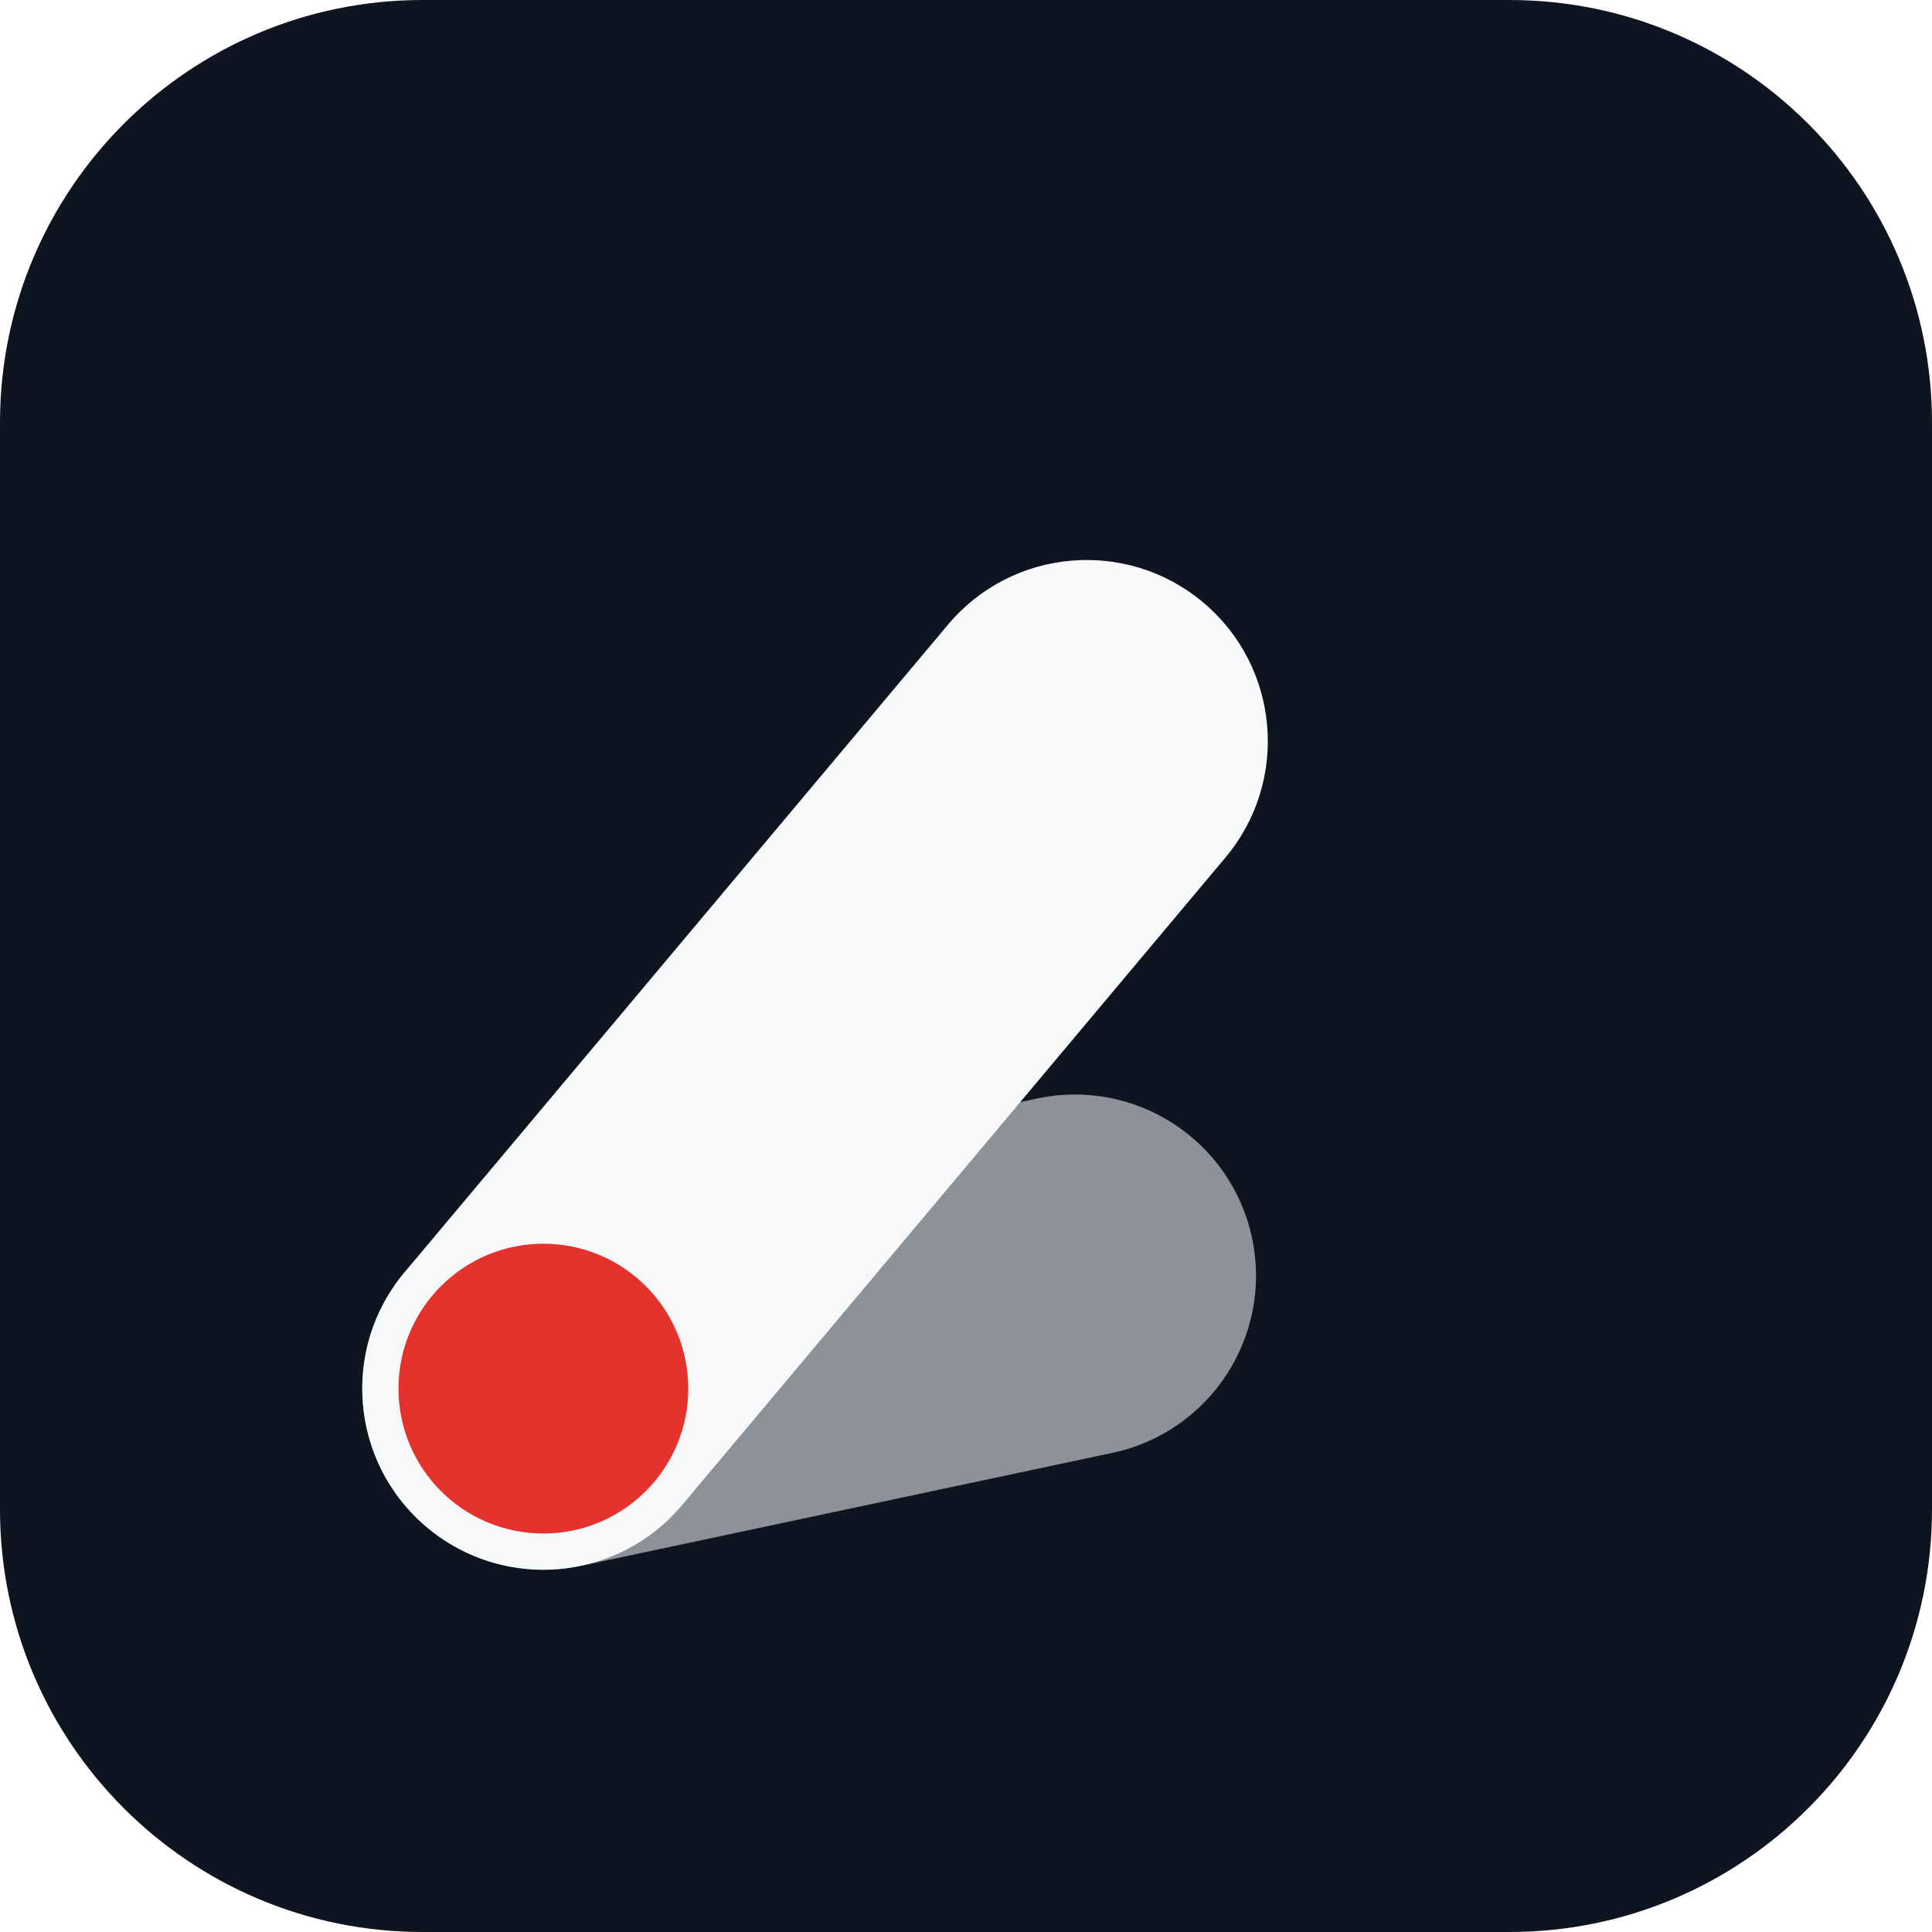
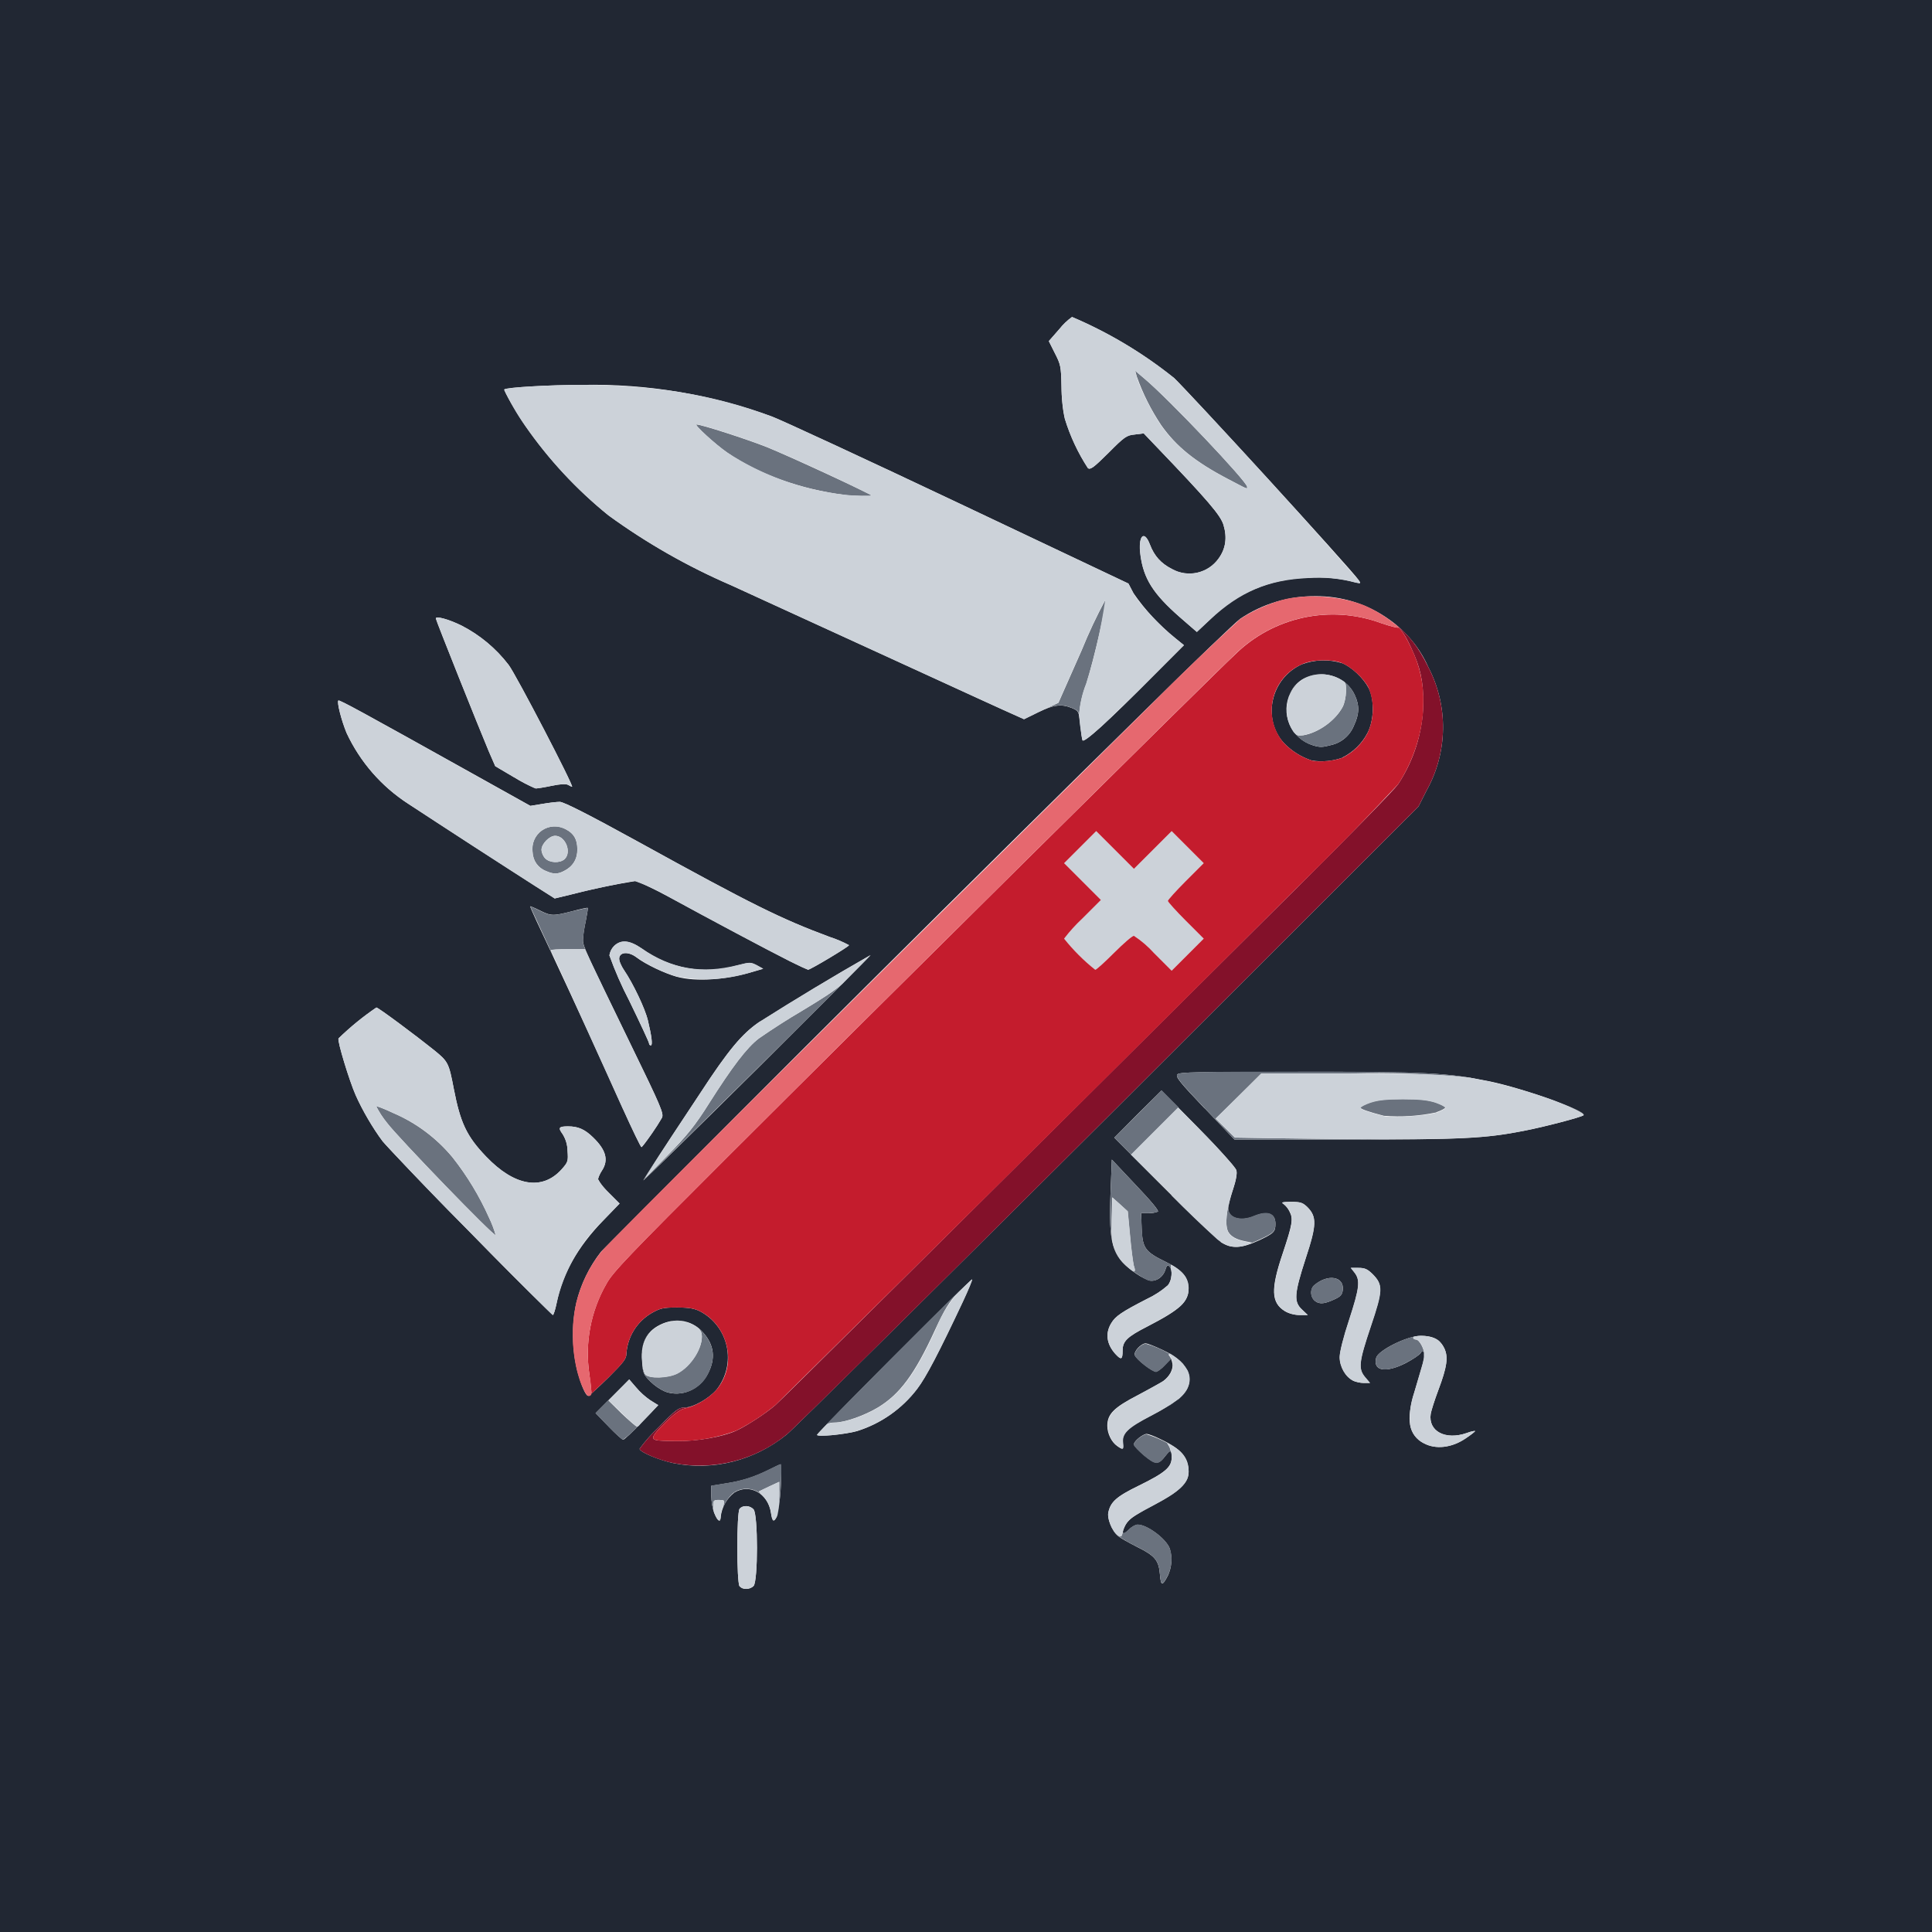
- <svg xmlns="http://www.w3.org/2000/svg" viewBox="0 0 32 32">
-   <rect width="32" height="32" rx="7" fill="#0E1420" />
-   <g fill="#F7F8FA">
-     <rect x="6" y="20" width="15" height="6" rx="3" transform="rotate(-12 9 23)" opacity="0.55" />
-     <rect x="6" y="20" width="20" height="6" rx="3" transform="rotate(-50 9 23)" />
-   </g>
-   <circle cx="9" cy="23" r="2.4" fill="#E5322D" />
+ <svg xmlns="http://www.w3.org/2000/svg" viewBox="0 0 1024 1024">
+   <path fill="#212733" d="M0 0h1024v1024H0Zm357 775.5c21 4.2 42.8-1.3 60-15.2 4.1-3.4 81.1-79.6 171.2-169.4l163.6-163.4 4.2-8.3a69 69 0 0 0 1-65.7 61 61 0 0 0-20.5-25 66 66 0 0 0-39.7-12.5 70 70 0 0 0-39.5 12c-2.6 1.9-24.4 22.8-48.3 46.4a32874 32874 0 0 0-290.4 289 72 72 0 0 0-13.2 27.3 82 82 0 0 0 .5 35.6c2.4 8.8 4.8 14 6.1 13.5.5-.2 5.2-4.5 10.5-9.7 8-8 9.5-9.9 9.5-12.6a27 27 0 0 1 13.3-21.5c4.6-2.6 6.1-3 13.5-3 6.3 0 9.2.5 12.2 2a27.5 27.5 0 0 1 8.9 41.4c-4 4.8-12.4 9.6-17 9.6-3.1 0-4.6 1-13.7 10.4a79 79 0 0 0-10.2 11.5c0 1.7 10.3 6 18 7.6m216.7-383.2c.5 2 13-9.2 38.8-35.3l15-15-4.5-3.7a113 113 0 0 1-22.3-24l-2.6-5-89.3-42.3c-49.1-23.3-94-44-99.6-46.2A276 276 0 0 0 308.5 204c-17 0-40.2 1.3-41.2 2.4-.5.5 6.3 12.2 11 19.1a229 229 0 0 0 44.3 47.7 339 339 0 0 0 64.9 37l144.1 66 11.2 5 7.5-3.7c8.2-4 12.3-4.5 17.9-2.2 3.5 1.5 3.6 1.7 4.3 8.4.4 3.7.9 7.6 1.2 8.6m51.5-65.3 9.1 7.9 7.1-6.6a74 74 0 0 1 51.6-22 76 76 0 0 1 25.5 2.4c2.8.6 2.9.5 1.5-1.4-4.7-6.6-92-102-97.7-106.9a231 231 0 0 0-54.1-32.4 33 33 0 0 0-6.7 6.4l-5.6 6.4 3.2 6.4c3 5.9 3.3 7 3.5 17.3 0 6.6.8 13.6 1.8 17.5a103 103 0 0 0 12.2 26.1c1.3 1 3-.2 10.8-8 8.6-8.6 9.7-9.4 14-9.8l4.8-.6 6.2 6.5c28 29.2 34.6 37 36.1 42.1q3 10-2.6 17.7a19 19 0 0 1-24.8 5.6c-5.8-3-9.3-6.9-11.6-13-3.1-8.1-6.4-4.5-5 5.5 1.6 12.6 6.7 20.6 20.7 32.9M249.5 653.5A2125 2125 0 0 0 293 697c.4 0 1.3-2.8 2-6.2 3-15.4 11-29.7 24.7-43.9l8.7-9-5.7-5.7a25 25 0 0 1-5.7-7.2c0-.8 1-2.9 2-4.5 3.7-5.6 2.2-11-4.7-17.7-4.4-4.3-8-5.8-13.2-5.8-5 0-5.4.7-2.9 4.1a17 17 0 0 1 2.6 8.8c.4 5.6.3 6-3.2 10-10.3 11.3-25 8.8-40-6.9-10.3-10.8-13.6-17.9-17.1-36-2.6-13.6-3-14.4-10.3-20.3-10-8-29.7-22.7-30.7-22.7a149 149 0 0 0-20.1 16.4c-.6 1.6 5.7 22.3 9.1 30 3.4 7.8 9.3 17.9 14.3 24.5 2.2 2.8 23.2 24.8 46.7 48.6m169-144.1c5 2.5 9.4 4.5 9.8 4.6 1.2 0 21.7-12.3 21.7-13a60 60 0 0 0-10.2-4.4C414 487 398.9 479.6 338 446c-26-14.3-39.2-21-41.3-21-1.7 0-5.9.5-9.3 1.1l-6.3 1-30.3-16.9c-59.3-33.1-70.9-39.4-71.5-38.9-.8.9 1.6 10.4 4.4 17.2a90 90 0 0 0 32.8 37.6c14 9.2 56.3 36.6 66.8 43.3l10.7 6.8 8.3-2a357 357 0 0 1 34.3-7.2c1.4 0 9.8 4 18.7 8.8 20.2 11 51.3 27.6 63.2 33.6m220 78 15.8 16.6h59.6c61.5 0 73.1-.6 93.6-4.6 10.7-2 30.8-7.3 31.8-8.3 2.1-2.1-31.6-14.2-50-18-22.3-4.5-33.4-5.1-100.6-5-54.6 0-63.7.1-64.7 1.4s1.4 4.2 14.5 18m8.5 70.8c5.7 3.7 10.8 3.5 20.6-1 7.7-3.7 8.4-4.4 8.4-8.7 0-5.5-4.2-7-11.4-4-7.1 3-13.6 1-13.6-4.1 0-1.3 1.1-5.8 2.5-10 1.6-4.8 2.3-8.6 1.8-10.2s-8.7-10.8-20.2-22.5L615.6 578 603 590.5 590.6 603l26 26.1c14.3 14.4 28 27.4 30.5 29M272.5 412a74 74 0 0 0 11.5 5.9c.8 0 4.6-.6 8.4-1.4q6.8-1.4 8.7-.5c1 .6 2 1 2.1 1 1.2 0-29.6-59.3-33.6-64.6a74 74 0 0 0-25.1-20.9c-7-3.4-13.5-5.1-13.5-3.7 0 .9 23 58.4 28.1 70.5l3.4 7.8Zm57.7 175.8c5 11 9.4 20.2 9.8 20.2.7 0 8.5-11.4 10.9-15.7 1-2-.8-6.3-16-37.5-24.3-50-25.8-53.1-25.9-56.2v-.7c0-1.9.7-6.3 1.5-9.9.7-3.6 1.2-6.6 1-6.8s-3.9.6-8.3 1.8c-10.2 2.6-11.2 2.5-17.2-.5-2.8-1.4-5-2.3-5-2.1 0 .6 5 11.4 11.5 25.1a5125 5125 0 0 1 37.7 82.3m381.3-186.2a33 33 0 0 1-16.2 1.5 36 36 0 0 1-15-9.5c-11.5-13-6.6-34.2 9.7-41.5a33 33 0 0 1 21.4-.6c5 2 11.3 8 13.9 13 3.3 6.1 3 17.3-.5 24a30 30 0 0 1-13.3 13M341 625.6c0 .4 27.2-26.3 60.4-59.2 33.1-33 60.2-60 60-60.2A1519 1519 0 0 0 402 542c-8.8 6-16 14.6-30.8 37.3l-22 33.3c-4.5 6.9-8.2 12.8-8.2 13m250.3 92.1c3 3.3 3.7 2.9 3.7-1.7 0-5.2 2.3-7.4 13.3-13 17.4-9 21.7-13 21.7-20.3 0-5.6-3.6-9.8-12-13.8-11-5.4-12.4-7.2-12.9-17.5l-.3-8.4h3.9a13 13 0 0 0 5-.8c.7-.4-3.6-5.6-11.7-14.1l-12.7-13.5-.7 18c-1 26.5.8 33 11.6 41a37 37 0 0 0 8.6 5c3.6 1 7.5-1.5 8.8-5.4q1-3.6 2.2-2c1.9 1.8 1.4 7.3-.8 10a46 46 0 0 1-11.2 7.3c-13.2 6.8-16.6 9.1-18.8 12.8-3.3 5.4-2.5 11.2 2.3 16.5M433 760.5c0 1.2 15-.2 21.3-2a64 64 0 0 0 31.8-22.4c4.7-6.1 11.4-19 24.2-46.2 3-6.5 5.3-11.8 4.9-11.8-1 0-82.2 81.4-82.2 82.4m181.8 74.2c.5 6 1.3 6 4.2.4a20 20 0 0 0 1-14.3c-1.9-5.2-12-12.7-17-12.7-1.1 0-3.2 1.1-4.6 2.6-3.4 3.4-4.3 2.2-1.9-2.4 1.7-3 4-4.7 14-10C625.1 790.6 630 786 630 780c0-7.6-3.8-12-15.1-17.3-3-1.5-6.3-2.7-7.1-2.7-2 0-6.8 3.8-6.8 5.5 0 .8 2.5 3.4 5.6 6 6 4.9 7.4 5 11.2 0 2.7-3.4 3.2-3.2 3.2 1.1 0 5-3.5 8-17.4 14.8-11.9 5.8-15 8.6-16.2 14.4-.6 3.2 2 9.5 5.2 12.3 1 1 5.6 3.5 10.1 5.8 9.5 4.7 11.5 7.1 12.1 14.7m-262.2-97c8.5 3.1 18.3-1 22.6-9.5q6.3-12-2.5-21.8c-5.4-6.2-13.7-8-21.4-4.8-8.3 3.5-11.8 9.7-11 19.8.4 6.4.7 7.2 4.4 10.9a27 27 0 0 0 7.9 5.4M695.8 395c3.8 1.2 5.2 1.1 9.7-.1a17 17 0 0 0 12.1-10.3c2.9-6.1 3-10.7.5-16.1-6.4-14.2-27.9-15-34.2-1.2a19.8 19.8 0 0 0 11.9 27.7m59 370c6 3.3 14.5 2.4 21.7-2.4 3.1-2 5.5-4 5.3-4.1-.2-.2-2.2.2-4.3 1-11.4 4-20.6-.9-19.2-10.1.3-1.8 2.1-7.4 4-12.5 4.7-12.5 5.4-17.6 3.2-22.3s-6-6.6-12.5-6.6c-7 0-22.6 7.7-23.6 11.7-1.8 7 5.1 8.1 15.6 2.8 3.8-2 7.4-4.4 8-5.4 1.8-3.3 2.4 1.8.7 7.2l-4.1 13.7c-4.5 14.7-3 22.6 5.1 27m-162.6 1.4c3.1 2.2 3.4 2 3-1.7-.6-5 2.5-8 14.8-14.3a107 107 0 0 0 15-9.1c9.8-8.4 6.3-18.9-8.7-25.8-4.2-2-8.2-3.5-8.9-3.5-2.5 0-6.6 4.4-5.8 6.3.8 2.2 9.1 8.7 11.2 8.7.8 0 3-1.6 4.7-3.5l3.3-3.4.7 2.5c.6 2.9-1.4 6.9-4.9 9.4-1.1.8-7.2 4.2-13.5 7.5-12.6 6.5-16.1 10-16.1 16.2 0 4.1 2.2 8.6 5.2 10.7m89-71.4c2 1.2 5 2 7.7 2h4.3l-3-2.9c-4.5-4.1-4.2-8.3 1.9-27 5.8-17.8 6-22.2.9-27.3-2.5-2.4-3.6-2.8-8.7-2.8-4.4 0-5.4.3-4 1a12 12 0 0 1 3.3 4.2c2 3.8 1.5 6.7-3.6 22-6.5 19.2-6.2 26.3 1.2 30.8m35.8 36.7c1.4.7 4 1.3 5.8 1.3h3.4l-2.6-3c-3.7-4.5-3.4-7.9 3-27s6.6-22 1-27.7c-2.8-2.7-4.2-3.3-7.6-3.3H716l2 2.6c3.1 4 2.6 8.1-2.9 25-3 9-5 17-5 19.7 0 5 3 10.4 7 12.4M344 553q0 1 1 1.1c1 0 .4-4.9-1.6-13.2-1.4-6.2-7.9-19.7-12.6-26.6-1.7-2.4-2.8-5.2-2.6-6.5.4-3.3 5-3.5 9.1-.4 4.8 3.7 15 8.5 21.4 10.3 10.5 2.8 26 1.7 41.3-2.9l4.5-1.3-3.4-1.8c-3.2-1.7-3.7-1.7-10-.1a58 58 0 0 1-51-8.9c-6.5-4.4-11-4.8-14.7-1.2a9 9 0 0 0-2.4 4.9 192 192 0 0 0 10.5 24c5.8 11.9 10.5 22 10.5 22.6m-21.5 203c3.8 4 7.3 7.1 7.8 7.1s5-4.1 9.8-9.2l8.8-9.1-4.3-2.7a40 40 0 0 1-7.6-6.9l-3.5-4.1-17.8 17.9Zm56.1 46c1.8 4.5 3.4 5.3 3.4 1.9a19 19 0 0 1 7.2-12.8c8.1-5 17.8.4 19.4 10.6.7 5.1 1.5 5.5 3.4 1.6a111 111 0 0 0 1.8-27.2c-.3 0-3.1 1.3-6.4 3-8 3.9-14.3 5.9-23 7.2l-7.4 1.2v5.3c0 2.9.7 7 1.6 9.3m13.5 38.7c1.5 1.9 5.4 1.8 7.3-.2 2.4-2.4 2.4-38 0-40.6-2-2.2-5.7-2.3-7.4-.3-1.6 2-1.6 39 0 41.1m305.2-151.1c2.4 1.7 5 1.4 10.7-1.3 2.7-1.3 3.6-2.4 3.8-4.8.7-7.1-7.9-8.5-15-2.5-2.5 2-2.3 6.6.5 8.6" />
+   <path fill="#6A727E" d="M462 262.6c.4.5-10.2.3-14.5-.3-23.2-3-45.6-11-62-22.4-6.3-4.3-17.9-14.9-16.3-14.9 2.6 0 26.7 7.8 37.3 12 10.8 4.3 54 24.3 55.4 25.6M438 754.9c14.2-14.7 54-54.6 70.1-70.4l-.2.3c-5 5.5-7.3 9.2-12.4 20.3-10.7 23.3-18.6 33.9-30.2 40.9-7.2 4.3-17.6 8-23 8a9 9 0 0 0-4.3.9M259.2 645.4a57 57 0 0 1 3.5 9.2c-.9.9-52-52-57.6-59.5a49 49 0 0 1-5.7-8.8c.2-.2 4.2 1.4 9 3.6a84 84 0 0 1 31.5 23.6 149 149 0 0 1 19.3 31.9m379.3-58c-13-13.7-15.5-16.7-14.5-17.9 1-1.3 10-1.5 64.7-1.5 56.4 0 73.2.4 90.4 3.2a518 518 0 0 0-63.9-2.2h-46.7l-12 12-12.2 11.9 5.1 5 5.1 5 22 .4c91.3 1.2 107.7.7 131-3.9-20.5 4-32 4.6-93.6 4.6h-59.6ZM661 258v.7c-.3.4-1.8-.4-8.4-3.9l-2.1-1.1c-17.1-9-27-17-35-28.3a116 116 0 0 1-13-25.9l-.8-3 4.9 4.2c12.8 10.7 54.4 54.6 54.4 57.3M341 625.7c0-.3 3.7-6.2 8.3-13.1l6.6-10.2-9.4 14.7-4.6 7.4 12.3-12.5c10.1-10.4 14-15.1 21.5-27 12.5-19.7 20.1-29.7 26.5-34.6a372 372 0 0 1 23.3-14.9c10.6-6.4 16-9.8 20.9-14A13687 13687 0 0 1 341 625.7m279.8 44.6q-.3.4-.2 2.2l-.8-1.3c-1-1-1.4-.5-2.2 2-1.3 3.9-5.2 6.4-8.8 5.5-1.4-.4-5.3-2.7-8.6-5.2l-.3-.1q2.5 1.6 1-2.6c-.4-1.7-1.4-9-2-16l-1.2-12.8-4.1-3.7-4.1-3.7-.3 11.7c-.2 10.2 0 12.3 2 16.7q1.2 2.8 3.3 5.5c-5.7-6.5-6.7-15-5.9-36l.7-17.9 12.7 13.5c8.1 8.5 12.4 13.7 11.6 14.1-.6.4-2.8.8-5 .8h-3.8l.4 8.4c.4 10.3 1.7 12 12.8 17.5zM299 461.6c-3.5 1.8-5.6 1.8-9.5.1a11 11 0 0 1-7.2-9.9 11.9 11.9 0 0 1 17.7-12.2c4.2 2.2 6 5.3 6 10.6q0 7.8-7 11.4m10 37.1c0 2.1.8 4.2 9.3 21.8l-4.4-9.1-3.9-8.3h-9c-5 0-9 .2-9 .5s1.3 3.4 2.9 6.8l-13.9-30c0-.1 2.2.8 5 2.2 6 3 7 3 17.2.4 4.4-1 8.2-1.9 8.3-1.7s-.3 3.2-1 6.8c-.8 3.6-1.4 8-1.5 9.9zm312 134.8-4.4-4.4-26-26.1 12.5-12.5 12.6-12.6 9 9-12.5 12.5-12.6 12.6ZM572 379c-.5-2.3-1.3-2.7-3.7-3.7-4.8-2-8.5-2-14.5.6l7.2-3.4 12.3-27.8a271 271 0 0 1 12.6-26.8c.7 2.2-6 31.3-10.1 44.4A55 55 0 0 0 572 379M352.6 737.6a27 27 0 0 1-7.9-5.4c-3.6-3.6-4-4.4-4.4-10.3.3 3 1 5.7 1.6 6.5 2 2.4 12.1 2.1 17-.4 7.5-3.8 14-14.2 13-21a6 6 0 0 0-1.9-3.2q1.5 1.1 2.7 2.5 8.7 9.8 2.6 21.8a18.5 18.5 0 0 1-22.7 9.5M695.8 395a19 19 0 0 1-10-7c1.5 2 2.3 2 5 1.7 8-1.3 17.2-8 20.8-15 1-1.7 1.7-5.3 1.8-8 0-3 0-4.2-.8-5.2q3.5 2.5 5.5 7c2.5 5.4 2.4 10-.5 16.1a17 17 0 0 1-12.1 10.3c-4.5 1.2-5.9 1.3-9.7.1m-81 439.6c-.6-7.6-2.6-10-12-14.7a85 85 0 0 1-10.2-5.8q-1.3-1.1-2.5-3a8 8 0 0 0 2.6 2.8c1.5.8 1.9.5 2.4-2q0 1.7 3.3-1.3c1.4-1.5 3.5-2.6 4.6-2.6 5 0 15.1 7.5 17 12.7 1.6 4 1.1 10.1-1 14.3-2.9 5.7-3.7 5.6-4.2-.4m146.5-245a97 97 0 0 1-27.8 1.8q-12.4-3.2-12.5-4.4c0-.4 2.4-1.7 5.3-2.7 4-1.3 8.2-1.8 17.2-1.8s13.3.5 17.3 1.8c2.8 1 5.2 2.2 5.2 2.7s-2.1 1.6-4.7 2.5M667.6 657a52 52 0 0 1-7 2.7l2.9-1.1-3.5-.7q-6.9-1.3-9-5c-1.9-3.5-1-12 2-21.2l.5-1.4a54 54 0 0 0-2.5 10c0 5.1 6.5 7.1 13.6 4.1 7.2-3 11.4-1.5 11.4 4 0 4.3-.7 5-8.4 8.6m-289 145a30 30 0 0 1-1.6-9.3v-5.3l7.4-1.2a73 73 0 0 0 23-7.3c3.3-1.6 6.1-2.9 6.4-2.9 1 0-.5 24.7-1.8 27.3q0 .3-.3.5a37 37 0 0 0 1.3-10.7v-7.7l-5.4 2.5-5.4 2.6 1.9 2.1a12 12 0 0 0-15-1.6c-2.2 1.5-4.7 5-6 8.3l.5-2c.6-2 .3-2.3-2.5-2.3s-3.1.3-3.1 3c0 1.2.3 2.9.7 4.2zm371-93.6q-.6.3-.6.6.2.9 1.5 1c1.8 0 4.5 5 4.5 8.4q0 .9-.7 3.4c.8-4.3.2-7.4-1.4-4.6-.5.9-4 3.3-8 5.3-10.4 5.4-17.3 4.1-15.5-2.8.8-3.4 12.4-9.6 20.1-11.3M322.4 756l-6.8-7 14.9-15-2.6 2.6-5.5 5.6 7.1 7c4 3.8 7.6 6.9 8 6.9l.8-.4a55 55 0 0 1-8.1 7.4c-.5 0-4-3.2-7.8-7m299.7 10.8-3.5-2 1.2 2q.5 1.1.8 2.8-.5-1.2-2.9 2c-3.8 5-5.1 4.9-11.2 0-3-2.6-5.6-5.2-5.6-6 0-1.7 4.7-5.5 6.8-5.5a58 58 0 0 1 14.4 6.7m-2-49.2q-1.2 0-.4.8 1.5 2 1.7 4.5v-.2l-.7-2.5-3.3 3.4c-1.8 2-4 3.5-4.7 3.5-2 0-10.4-6.5-11.2-8.7-.8-2 3.3-6.3 5.8-6.3a52 52 0 0 1 12.8 5.5m77-28c-2.7-2-3-6.6-.5-8.6 7.2-6 15.8-4.6 15.1 2.5-.2 2.4-1 3.5-3.8 4.8-5.6 2.7-8.3 3-10.7 1.3M289 455c2.4 2.4 7.7 2.6 10.2.4 4-3.7.5-12.4-5-12.4-3 0-7.2 4.3-7.2 7.4 0 1.5.9 3.5 2 4.6m412.8-97.6a21 21 0 0 0-11.8 3 20 20 0 0 0-8 16.5q-.2-4.7 2-9.6a18 18 0 0 1 17.8-9.9m122.4 226.1c9.3 3.5 16.1 6.6 15.1 7.6.7-.7-6.4-4.2-15-7.6M584 385l1.9-1.7zm36 360q7.6-5 9.6-9.4-1.3 3-4.5 5.8-1.6 1.3-5.2 3.5m-266.1-44.2q5.8-1.6 11 .3-1.6-.5-3.6-.8-4-.3-7.4.5m-13.6 15.8q.6-7.4 5.5-11.6a18 18 0 0 0-5.4 11.6M335 554.8l-15.3-31.6zM629.6 686q1-4.8-1.2-9.2 1.6 2.7 1.6 5.8a13 13 0 0 1-.4 3.4m-284.5 62.5 3.5-4h.3Zm257.6 53.9q3.1-2 8.3-4.6l-.5.3zm27.2-24.3q-.5-4.7-3.8-8.3a13 13 0 0 1 3.8 8.3m-248.8 27.7q.4 0 1-1.7-.3 2.1-1 1.7m29.1-.1q-1 .3-1.6-4.2.6 4 1.6 4.2m-64.3-63-.6-.3-.7-.5Zm202-364.1-5.1 2.5h-.1Zm-212.2 355-2.3-2.6Zm238-341.3v-.5l.1.7zm-170.8 149-1 .7zM595.7 810l.8-1.8zm-6.5-.6c-1.4-2.7-2.2-5.7-1.8-7.6-.4 1.9.5 5 1.8 7.6m40.1-25.9q.7-1.8.7-3.7v.2q0 1.8-.6 3.5m-8.1-57.5-.8 1.9-.2.2q.6-1 1-2.1M433 760.3v.1" />
+   <path fill="#83112A" d="M357 775.5c-7.7-1.5-18-5.9-18-7.6a79 79 0 0 1 10.2-11.5c9.1-9.3 10.6-10.4 13.7-10.4q3.1 0 7.1-2.1a28 28 0 0 1-7 2.6c-2.4.5-5.5 2.7-10.2 7.3-7 6.9-8 8.7-5 9.5 1 .3 6 .5 11.2.5 10.5.1 23.8-2.2 31.2-5.5 5.2-2.4 15.5-9 20.8-13.6 3-2.6 85.7-84.6 275.4-273.2 28.3-28 52.8-53.2 54.6-55.8a81 81 0 0 0 13.4-42.7c0-12-1.6-19.3-6.4-29.5-3.2-7-5.2-10-9.3-13.4 7.8 6 13.2 12.9 18.3 23.4a69 69 0 0 1-1 65.7l-4.2 8.3-163.6 163.4c-90 89.8-167 166-171.2 169.4a73 73 0 0 1-60 15.2m314.5-454.9-2.8 1.2zm48.3-.8" />
+   <path fill="#CCD2D9" d="M571.9 379a55 55 0 0 1 3.8-16.7 280 280 0 0 0 10.1-44.4 269 269 0 0 0-12.6 26.8l-12.3 27.8-7.2 3.4-3.4 1.6-2.4 1.2-5.2 2.5-11-5c-6.2-2.8-20-9-30.7-14l-113.5-52a339 339 0 0 1-65-37 229 229 0 0 1-44.3-47.7 124 124 0 0 1-11-19c1.1-1.2 24.2-2.5 41.3-2.5 38.5 0 70.2 5.3 100.7 16.8 5.7 2.1 50.5 23 99.6 46.2l89.3 42.3 2.6 5c2.5 5 13.6 17 22.3 24l4.5 3.6-15 15.1c-8.2 8.3-20.3 20-26.7 26.1l-1.9 1.8q-8.9 8-10 7.6l-.3-.7-.4-2.1a139 139 0 0 1-1.3-10.7m53.3-52c-14-12.3-19.1-20.3-20.8-32.9-1.3-10 2-13.6 5-5.6 2.4 6.2 6 10.1 11.7 13a19 19 0 0 0 24.8-5.5q5.6-7.7 2.6-17.7c-1.5-5.2-8.2-13-36-42l-6.3-6.6-4.7.6c-4.4.4-5.5 1.2-14 9.8-7.9 7.8-9.6 9-10.9 8a103 103 0 0 1-12.2-26.1 88 88 0 0 1-1.8-17.5c-.2-10.3-.4-11.4-3.5-17.3l-3.2-6.4 5.6-6.4a33 33 0 0 1 6.7-6.4 231 231 0 0 1 54.2 32.4 3764 3764 0 0 1 97.6 107c1.4 2 1.3 2-1.5 1.4a76 76 0 0 0-25.5-2.4c-21 1-35.8 7.3-51.6 22l-7 6.6ZM249.5 653.5a1571 1571 0 0 1-46.7-48.6 138 138 0 0 1-14.3-24.4c-3.4-7.8-9.7-28.5-9.1-30.1a149 149 0 0 1 20.1-16.4c1 0 20.8 14.7 30.7 22.7 7.3 6 7.7 6.7 10.3 20.3 3.5 18.1 6.8 25.2 17.2 36 15 15.7 29.6 18.2 39.9 6.8 3.5-3.9 3.6-4.3 3.2-10a17 17 0 0 0-2.6-8.7c-2.5-3.4-2-4.1 2.9-4.1 5.3 0 8.8 1.5 13.2 5.8 7 6.7 8.4 12.1 4.7 17.7a12 12 0 0 0-2 4.5c0 .8 2.6 4 5.7 7.2l5.7 5.7-8.7 9a87 87 0 0 0-24.7 43.9c-.7 3.4-1.6 6.2-2 6.2s-20-19.5-43.5-43.5m169-144.1c-12-6-43-22.5-63.2-33.6a110 110 0 0 0-18.7-8.8c-2.6 0-21 3.8-34.3 7.2l-8.3 2-10.7-6.8c-10.5-6.6-52.8-34-66.8-43.3a90 90 0 0 1-32.8-37.6c-2.8-6.8-5.2-16.3-4.3-17.2.5-.5 12 5.8 71.4 39l30.3 16.9 6.3-1.1c3.4-.6 7.6-1.1 9.3-1.1 2 0 15.2 6.7 41.4 21.1 60.8 33.5 76 41 101.6 50.5a60 60 0 0 1 10.3 4.3c0 .8-20.5 13.1-21.7 13-.4 0-4.9-2-9.8-4.5m405.7 74.1c8.7 3.4 15.8 6.9 15.1 7.6-1 1-21.1 6.2-31.8 8.3-23.3 4.6-39.7 5-131 3.9l-22-.3-5-5-5.2-5.1 12.1-12 12.1-11.9h46.7c32.3 0 49.8.3 63.9 2.2l10.2 2a288 288 0 0 1 35 10.3M590.5 505c-5 5-9.4 9-10 9a100 100 0 0 1-16.5-16.5 85 85 0 0 1 9.7-10.7l9.8-9.8-19.5-19.5 17-17 10 10 10 10 10-10 10-10 17 17-9.5 9.5c-5.2 5.2-9.5 10-9.5 10.5s4.3 5.3 9.5 10.5l9.5 9.5-8.5 8.5-8.5 8.5-9.3-9.3A55 55 0 0 0 601 496c-.9 0-5.6 4-10.5 9m-318-93-10-5.9-3.4-7.8c-5.1-12.1-28.1-69.6-28.1-70.5 0-1.4 6.5.3 13.5 3.7a74 74 0 0 1 25.1 21c4 5.2 34.8 64.5 33.6 64.5q-.4 0-2.1-1t-8.7.5c-3.8.8-7.6 1.4-8.4 1.4s-6-2.7-11.5-6m348.4 221.5L599.4 612l12.6-12.6 12.4-12.4 10.6 10.7a350 350 0 0 1 18 19.3q2.1 2.5 2.3 3.3.3 1 0 3-.4 3.1-2.3 8.6c-3 9.3-3.9 17.7-2 21.2q2.1 3.7 9 5l3.5.7-2.8 1.1a16 16 0 0 1-9.6.4 20 20 0 0 1-6-3.5 630 630 0 0 1-24.2-23.2m-290.7-45.7-25-55.2-13.2-29c0-.4 4-.6 9-.6h9l3.9 8.3 4.4 9.1 1.3 2.8 15.3 31.6c11 22.5 15 31 16 34.8v.2l.2 1q0 1-.2 1.5A105 105 0 0 1 340 608c-.4 0-4.8-9.1-9.8-20.2m72.7-46.4a1411 1411 0 0 1 58.5-35.1l-15 15.2c-5 4.2-10.3 7.6-20.9 14a372 372 0 0 0-23.3 14.9c-6.4 4.9-14 14.9-26.5 34.6a138 138 0 0 1-21.5 27l-12.3 12.5 4.6-7.4 9.4-14.7 15.3-23.1c11.1-17 18-26 24.3-32a58 58 0 0 1 7.4-6m59-278.8a979 979 0 0 0-55.4-25.6c-10.6-4.2-34.7-12-37.3-12-1.6 0 10 10.6 16.3 15a144 144 0 0 0 62 22.3c4.3.6 15 .8 14.4.3M259.2 645.4a155 155 0 0 0-19.3-32 82 82 0 0 0-31.6-23.5 44 44 0 0 0-9-3.6 49 49 0 0 0 5.8 8.8c5.6 7.5 56.7 60.4 57.6 59.5a57 57 0 0 0-3.5-9.2M754.7 765a13 13 0 0 1-7.3-9.9 40 40 0 0 1 2.2-17.1l4.7-16.2q.7-2.5.7-3.4c0-3.4-2.7-8.4-4.5-8.4q-1.4-.1-1.5-1 0-.3.5-.6a19 19 0 0 1 9 .3q2.5.6 4.2 2 1.6 1.8 2.8 3.9c2.2 4.7 1.5 9.8-3.2 22.3-1.9 5-3.7 10.7-4 12.5-1.4 9.2 7.8 14.1 19.2 10.1 2.1-.8 4.1-1.2 4.3-1s-2.2 2-5.3 4.1c-7.2 4.8-15.6 5.7-21.8 2.4m-53-407.6q6 .5 10.9 4c.8 1 .9 2.3.8 5.2 0 2.8-.9 6.4-1.8 8.2a32 32 0 0 1-20.9 14.9c-2.6.4-3.4.2-5-1.6q-3.5-5-3.7-11.2a20 20 0 0 1 8-16.5 21 21 0 0 1 11.8-3M438.2 755a9 9 0 0 1 4.3-1c5.4 0 15.8-3.6 23-8 11.6-7 19.5-17.5 30.2-40.8a65 65 0 0 1 12.4-20.4l.2-.2 6.9-6.5c.2.6-1.9 5.6-4.8 11.8-12.8 27.2-19.5 40-24.2 46.2a64 64 0 0 1-31.8 22.3c-3.2 1-9 1.8-13.7 2.3-4.2.3-7.5.4-7.6-.2q.4-.7 5.1-5.5m-84.3-54.2a23 23 0 0 1 11 .3q2.8.9 5.2 2.8 1.6 1.5 1.8 3.2c1 6.8-5.4 17.2-12.9 21-4.9 2.5-15 2.8-17 .4a17 17 0 0 1-1.6-6.5v-.6q-.3-2.5 0-4.8a18 18 0 0 1 5.4-11.6 21 21 0 0 1 8-4.2M661 258c0-2.7-41.6-46.6-54.4-57.3l-5-4.2.8 3c1.3 5.4 8.5 19.6 13 26 8 11.2 18 19.2 35 28.2l2.2 1.1c6.6 3.5 8 4.3 8.4 4zm20.2 437c-7.4-4.5-7.7-11.6-1.2-30.9 5.1-15.2 5.6-18 3.6-22a12 12 0 0 0-3.4-4c-1.3-.8-.3-1 4.1-1 5.1-.1 6.2.3 8.7 2.7 5 5.1 5 9.5-1 27.3-6 18.7-6.3 22.9-1.9 27l3.1 2.9H689c-2.6 0-5.7-.8-7.7-2m-89 71.4c-3-2-5.2-6.6-5.2-10.7 0-6.1 3.5-9.7 16-16.2l13.6-7.5q2.3-1.7 3.6-4l.2-.1q.5-.9.8-2a6 6 0 0 0 .3-3.1 9 9 0 0 0-1.7-4.5q-.8-1 .4-.8 4.2 2.5 6.7 5.3 1.5 1.9 2.5 3.6 2.1 4.5.1 9v.1q-2 4.4-9.7 9.3a153 153 0 0 1-9.8 5.6c-12.3 6.4-15.4 9.4-14.8 14.3.4 3.7.1 4-3 1.7M717 731.7c-4-2-7-7.4-7-12.4 0-2.6 2-10.7 5-19.7 5.5-16.9 6-21 3-25l-2.1-2.6h4.1c3.4 0 4.8.6 7.5 3.3 5.7 5.7 5.6 8.6-.9 27.8-6.4 19-6.7 22.4-3 26.8l2.6 3.1h-3.4c-1.8 0-4.4-.6-5.8-1.3m-125.7-14c-4.8-5.2-5.6-11-2.3-16.4 2.2-3.7 5.6-6 18.8-12.7a53 53 0 0 0 11.2-7.3l.9-1.4a7 7 0 0 0 .8-2.7q.5-2.7-.1-4.7-.1-1.8.2-2.1 5.5 3 7.6 6.5 2.3 4.5 1.2 9.2a14 14 0 0 1-5.3 7.2q-5 4-16 9.6c-11 5.7-13.3 8-13.3 13 0 4.7-.8 5-3.7 1.9m30.9 49q2.4 1.5 4 3.2a15 15 0 0 1 3.8 9.9 11 11 0 0 1-.6 3.7c-1.4 3.5-5.1 7-12.5 11.2L611 798q-5.2 2.7-8.3 4.6a16 16 0 0 0-5.5 4.6q-1 1.4-1.5 2.9-.6 1.3-.6 2c-.5 2.4-.9 2.7-2.4 1.9a8 8 0 0 1-2.6-2.8l-1-1.7c-1.2-2.6-2-5.7-1.7-7.6 1.1-5.8 4.3-8.6 16.2-14.4 13.9-6.8 17.4-9.8 17.4-14.8q0-2.4-.3-3-.3-1.9-.8-2.8l-1.1-2.1zM344 552.9c0-.5-4.7-10.7-10.5-22.6a192 192 0 0 1-10.5-24 9 9 0 0 1 2.4-4.9c3.7-3.6 8.2-3.2 14.6 1.2 16 11 31.7 13.8 51.1 8.9 6.3-1.6 6.8-1.6 10 0l3.4 1.9-4.5 1.3a81 81 0 0 1-41.3 2.9 77 77 0 0 1-21.4-10.3c-4-3-8.7-2.9-9.1.4-.2 1.3 1 4.1 2.6 6.5 4.7 6.9 11.1 20.4 12.6 26.6 2 8.3 2.6 13.2 1.5 13.2q-.8-.1-.9-1m-45-91.4a12 12 0 0 0 7-11.4c0-5.3-1.8-8.4-6-10.6-9.2-4.7-18.9 2-17.7 12.2q.6 7.2 7.2 9.9c4 1.7 6 1.7 9.5 0m93 379.1c-1.6-2-1.6-39.1 0-41.1s5.4-1.9 7.4.3c2.4 2.7 2.4 38.2 0 40.6-2 2-5.8 2-7.3.2m-47-92-5 5.2-1.6 1.8-.7.4c-.5 0-4.1-3.1-8-7l-7.2-7 5.5-5.5 2.6-2.6 2.8-2.9 2.3 2.6 1.3 1.5a36 36 0 0 0 8.3 7.4l.6.3 2.8 1.7Zm416.3-159c2.6-1 4.7-2.2 4.7-2.6 0-.5-2.4-1.7-5.2-2.7-4-1.3-8.2-1.8-17.3-1.8-9 0-13.3.5-17.2 1.8-3 1-5.3 2.3-5.3 2.8q.1 1.1 12.5 4.3c4.3 1 23-.2 27.8-1.9M600 673.5q-3.2-2.4-5.4-4.9a26 26 0 0 1-3.4-5.5c-1.9-4.4-2.1-6.5-1.9-16.7l.3-11.7 4.1 3.6 4.1 3.8 1.2 12.8c.6 7 1.6 14.3 2 16q1.5 4.1-1 2.6M289 455a8 8 0 0 1-2-4.6c0-3.1 4.1-7.4 7.3-7.4 5.4 0 8.9 8.7 4.9 12.4-2.5 2.2-7.7 2-10.2-.4m121.2 350.8q-1-.2-1.6-4.2v-.1a16 16 0 0 0-4.5-8.9l-1.9-2.1 5.4-2.6 5.4-2.5v7.7a37 37 0 0 1-1.3 10.7q-.8 1.8-1.5 2m-29.2 0q-1-.4-2.3-3.6a16 16 0 0 1-.7-4.2c0-2.7.3-3 3.1-3s3 .3 2.5 2.3l-.6 2a13 13 0 0 0-1 4.5v.4q-.4 1.5-1 1.7" />
+   <path fill="#C41C2D" d="M741.4 332.6c2.4 2.6 4.2 5.7 6.6 10.9a62 62 0 0 1 6.4 29.5c0 14-5.1 30.2-13.4 42.7a1611 1611 0 0 1-54.6 55.8A62908 62908 0 0 1 411 744.7a114 114 0 0 1-20.8 13.6 87 87 0 0 1-31.2 5.5c-5.2 0-10.3-.2-11.2-.5-3-.8-2-2.6 5-9.5 4.7-4.6 7.8-6.8 10.2-7.3q3.3-.7 7-2.6c3.7-1.9 7.5-4.7 9.9-7.5a26 26 0 0 0 5.8-19.8c-1-8.8-6.1-17.2-14.7-21.6-3-1.5-5.9-2-12.2-2-7.4 0-8.9.4-13.5 3a27 27 0 0 0-13.3 21.5c0 2.7-1.4 4.6-9.5 12.6l-9 8.6c0-1.5-.5-5.6-1.1-10.2a74 74 0 0 1 9.1-48.2c3.2-5.9 12-15.1 63.9-66.9 78.4-78.3 258.9-257 268.9-266.2a74 74 0 0 1 77.8-16.9c5 1.7 9 2.7 9.3 2.3M590.5 505c5-5 9.6-9 10.5-9a55 55 0 0 1 10.7 9.2l9.3 9.3 8.5-8.5 8.5-8.5-9.5-9.5c-5.2-5.2-9.5-10-9.5-10.5s4.3-5.3 9.5-10.5l9.5-9.5-17-17-10 10-10 10-10-10-10-10-17 17 19.5 19.5-9.8 9.8a85 85 0 0 0-9.7 10.7 103 103 0 0 0 16.5 16.5c.6 0 5-4 10-9m121-103.4a30 30 0 0 0 13.3-13 30 30 0 0 0 .5-24.2c-2.6-5-9-10.8-13.9-12.9-5.3-2.2-15.9-2-21.4.6a26.6 26.6 0 0 0-9.7 41.5 36 36 0 0 0 15 9.5c4 1 12 .2 16.2-1.5M305.4 724.4a84 84 0 0 1 0-33.7q.8-3.3 2-6.6a77 77 0 0 0-2 40.3m6.3 15.4q-.6 0-1.3-1.3.6 1 1.3 1.3" />
+   <path fill="#E6686F" d="M309.6 737c-3.6-6.8-6-18.3-6-29a69 69 0 0 1 15-44.5c4.2-5.2 113.7-114.1 290.4-289a1364 1364 0 0 1 48.3-46.4c6.9-4.7 17-9 24.6-10.7 13-2.7 30.3-1.2 42 3.8a71 71 0 0 1 17.5 11.3c.2.6-4-.4-9.3-2.2a74 74 0 0 0-77.9 16.9c-9.9 9.2-190.4 187.9-268.8 266.2-51.8 51.8-60.7 61-63.9 67a74 74 0 0 0-9.1 48 56 56 0 0 1 1 10.8q-1.6 2.2-3.8-2.1" />
</svg>
